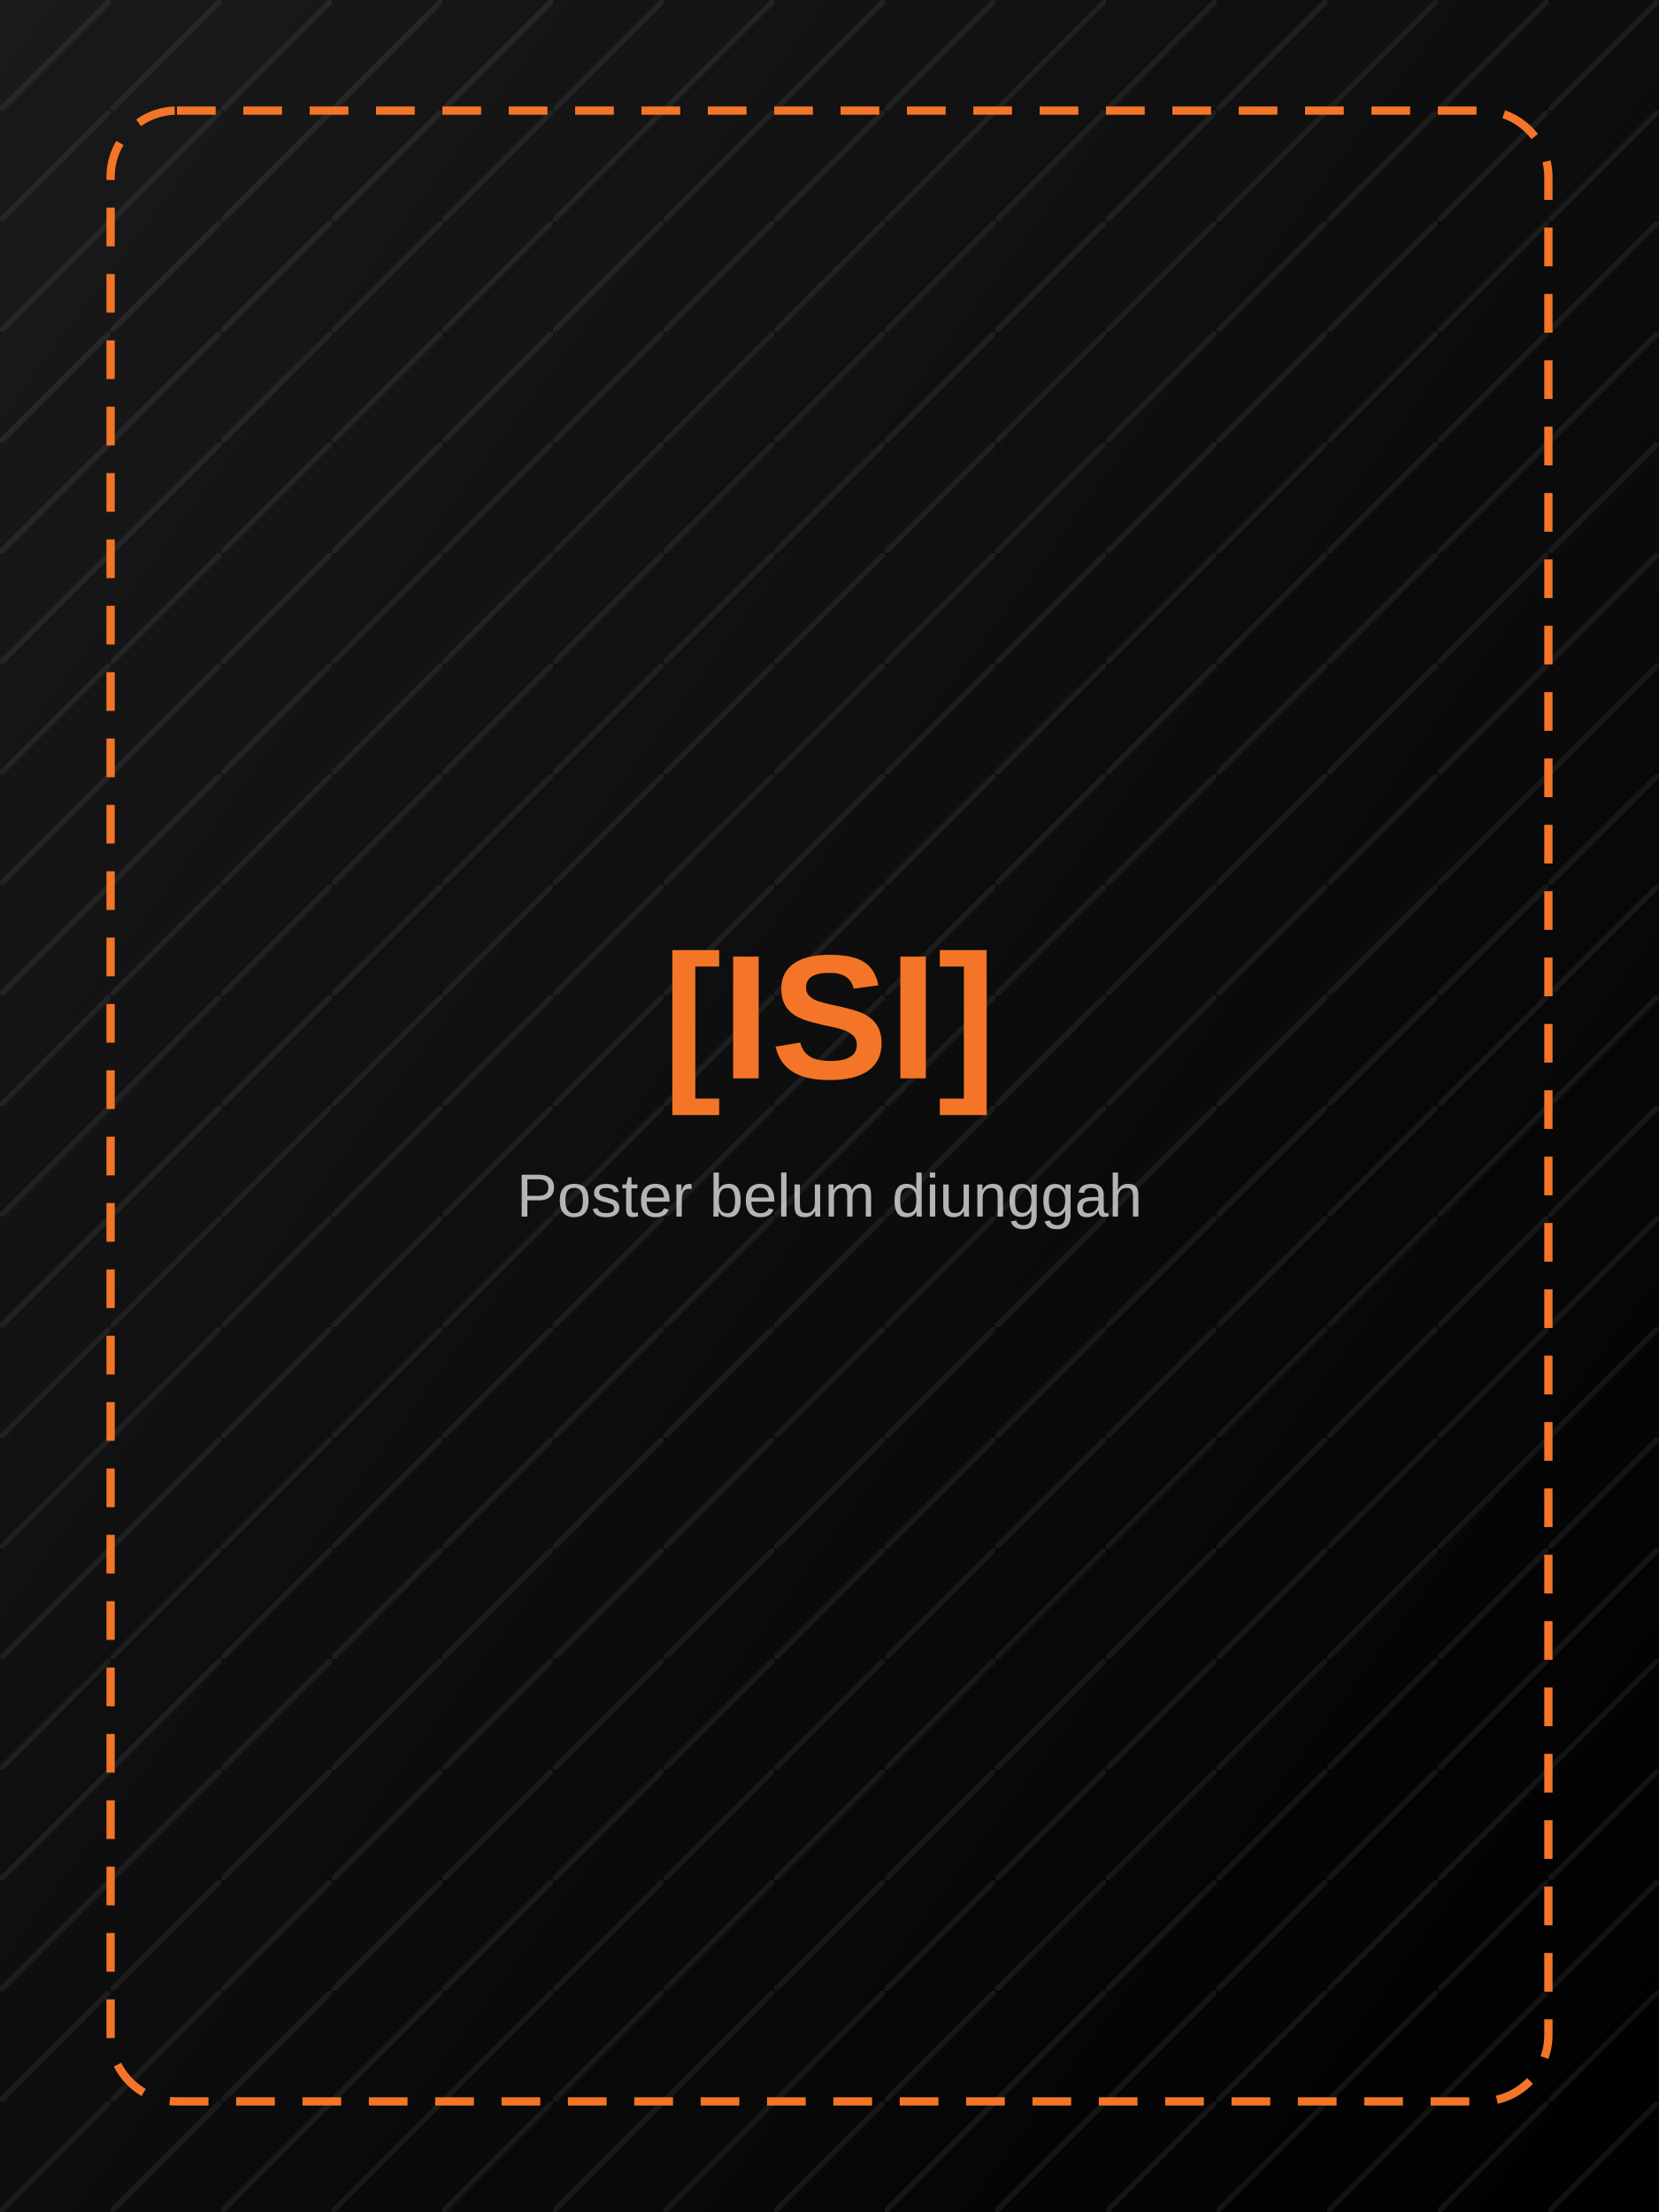
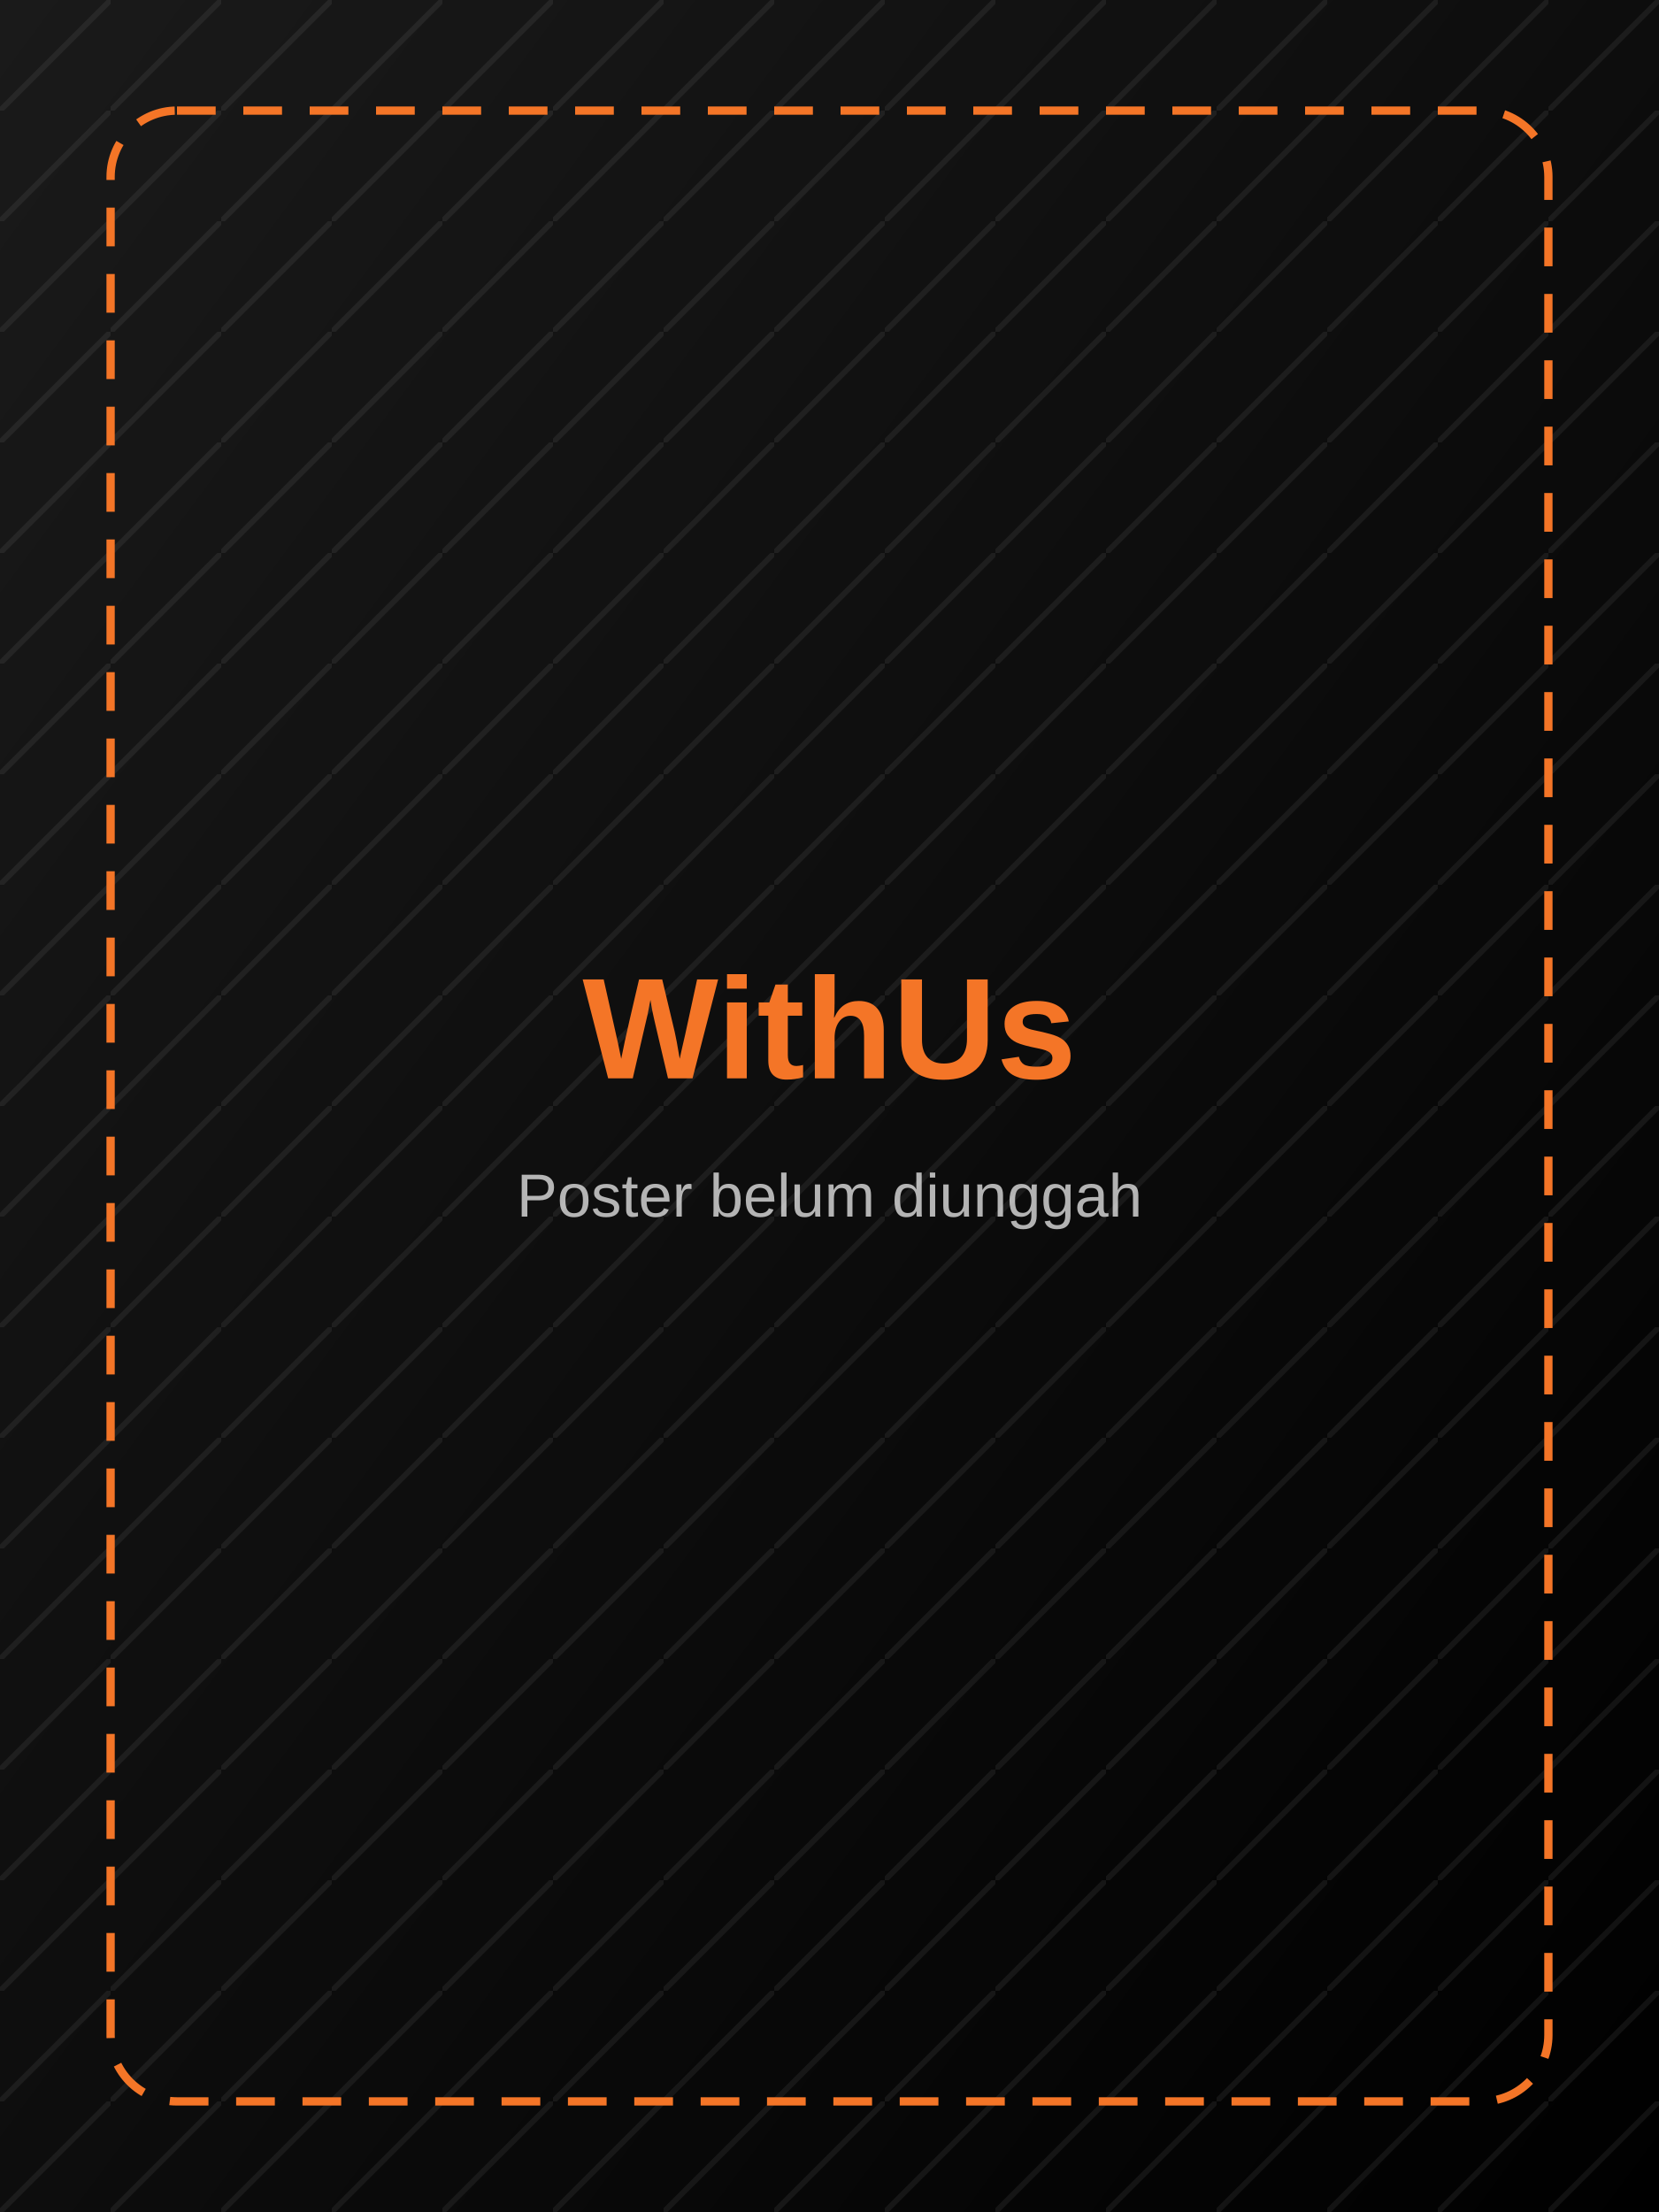
<svg xmlns="http://www.w3.org/2000/svg" viewBox="0 0 600 800" role="img" aria-label="Placeholder poster">
  <defs>
    <linearGradient id="g" x1="0" y1="0" x2="1" y2="1">
      <stop offset="0" stop-color="#1a1a1a" />
      <stop offset="1" stop-color="#000000" />
    </linearGradient>
    <pattern id="p" width="40" height="40" patternUnits="userSpaceOnUse">
      <path d="M0 40L40 0" stroke="#ffffff10" stroke-width="2" />
    </pattern>
  </defs>
  <rect width="600" height="800" fill="url(#g)" />
  <rect width="600" height="800" fill="url(#p)" />
  <rect x="40" y="40" width="520" height="720" rx="24" fill="none" stroke="#F47527" stroke-width="3" stroke-dasharray="14 10" />
-   <text x="300" y="390" text-anchor="middle" font-family="Arial,sans-serif" font-size="64" font-weight="700" fill="#F47527">[ISI]</text>
+   <text x="300" y="390" text-anchor="middle" font-family="Arial,sans-serif" font-size="52" font-weight="700" fill="#F47527">WithUs</text>
  <text x="300" y="440" text-anchor="middle" font-family="Arial,sans-serif" font-size="22" fill="#ffffffb0">Poster belum diunggah</text>
</svg>
